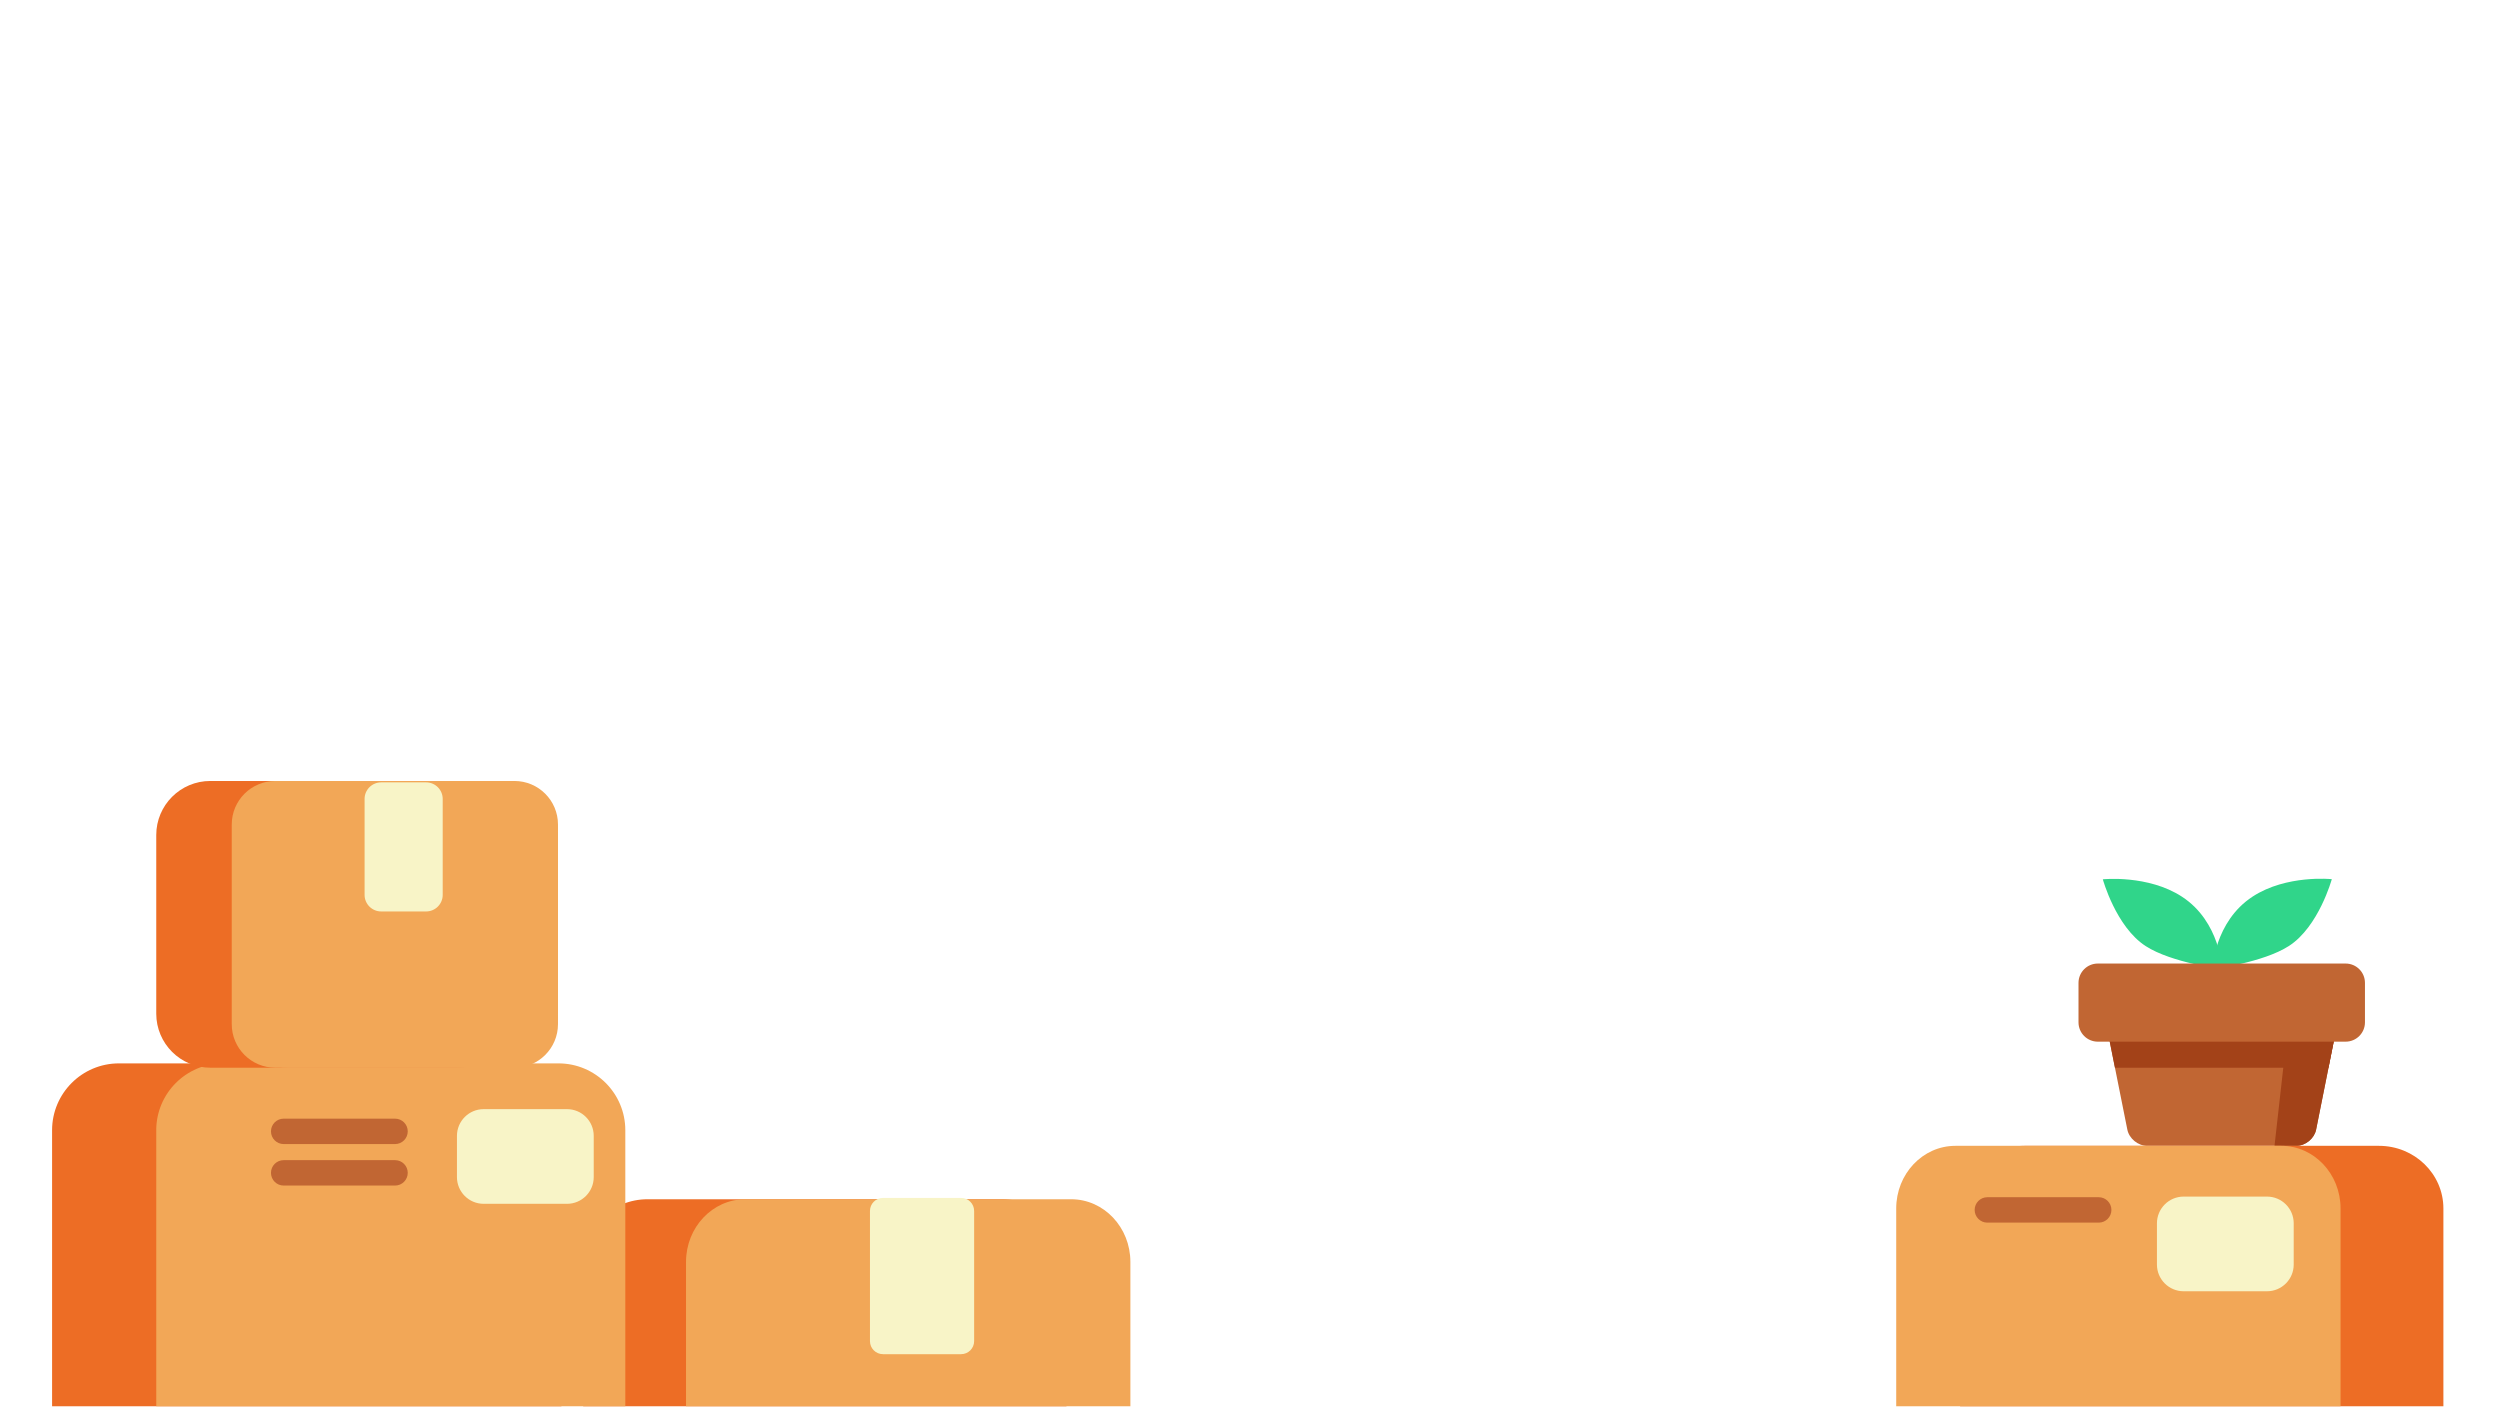
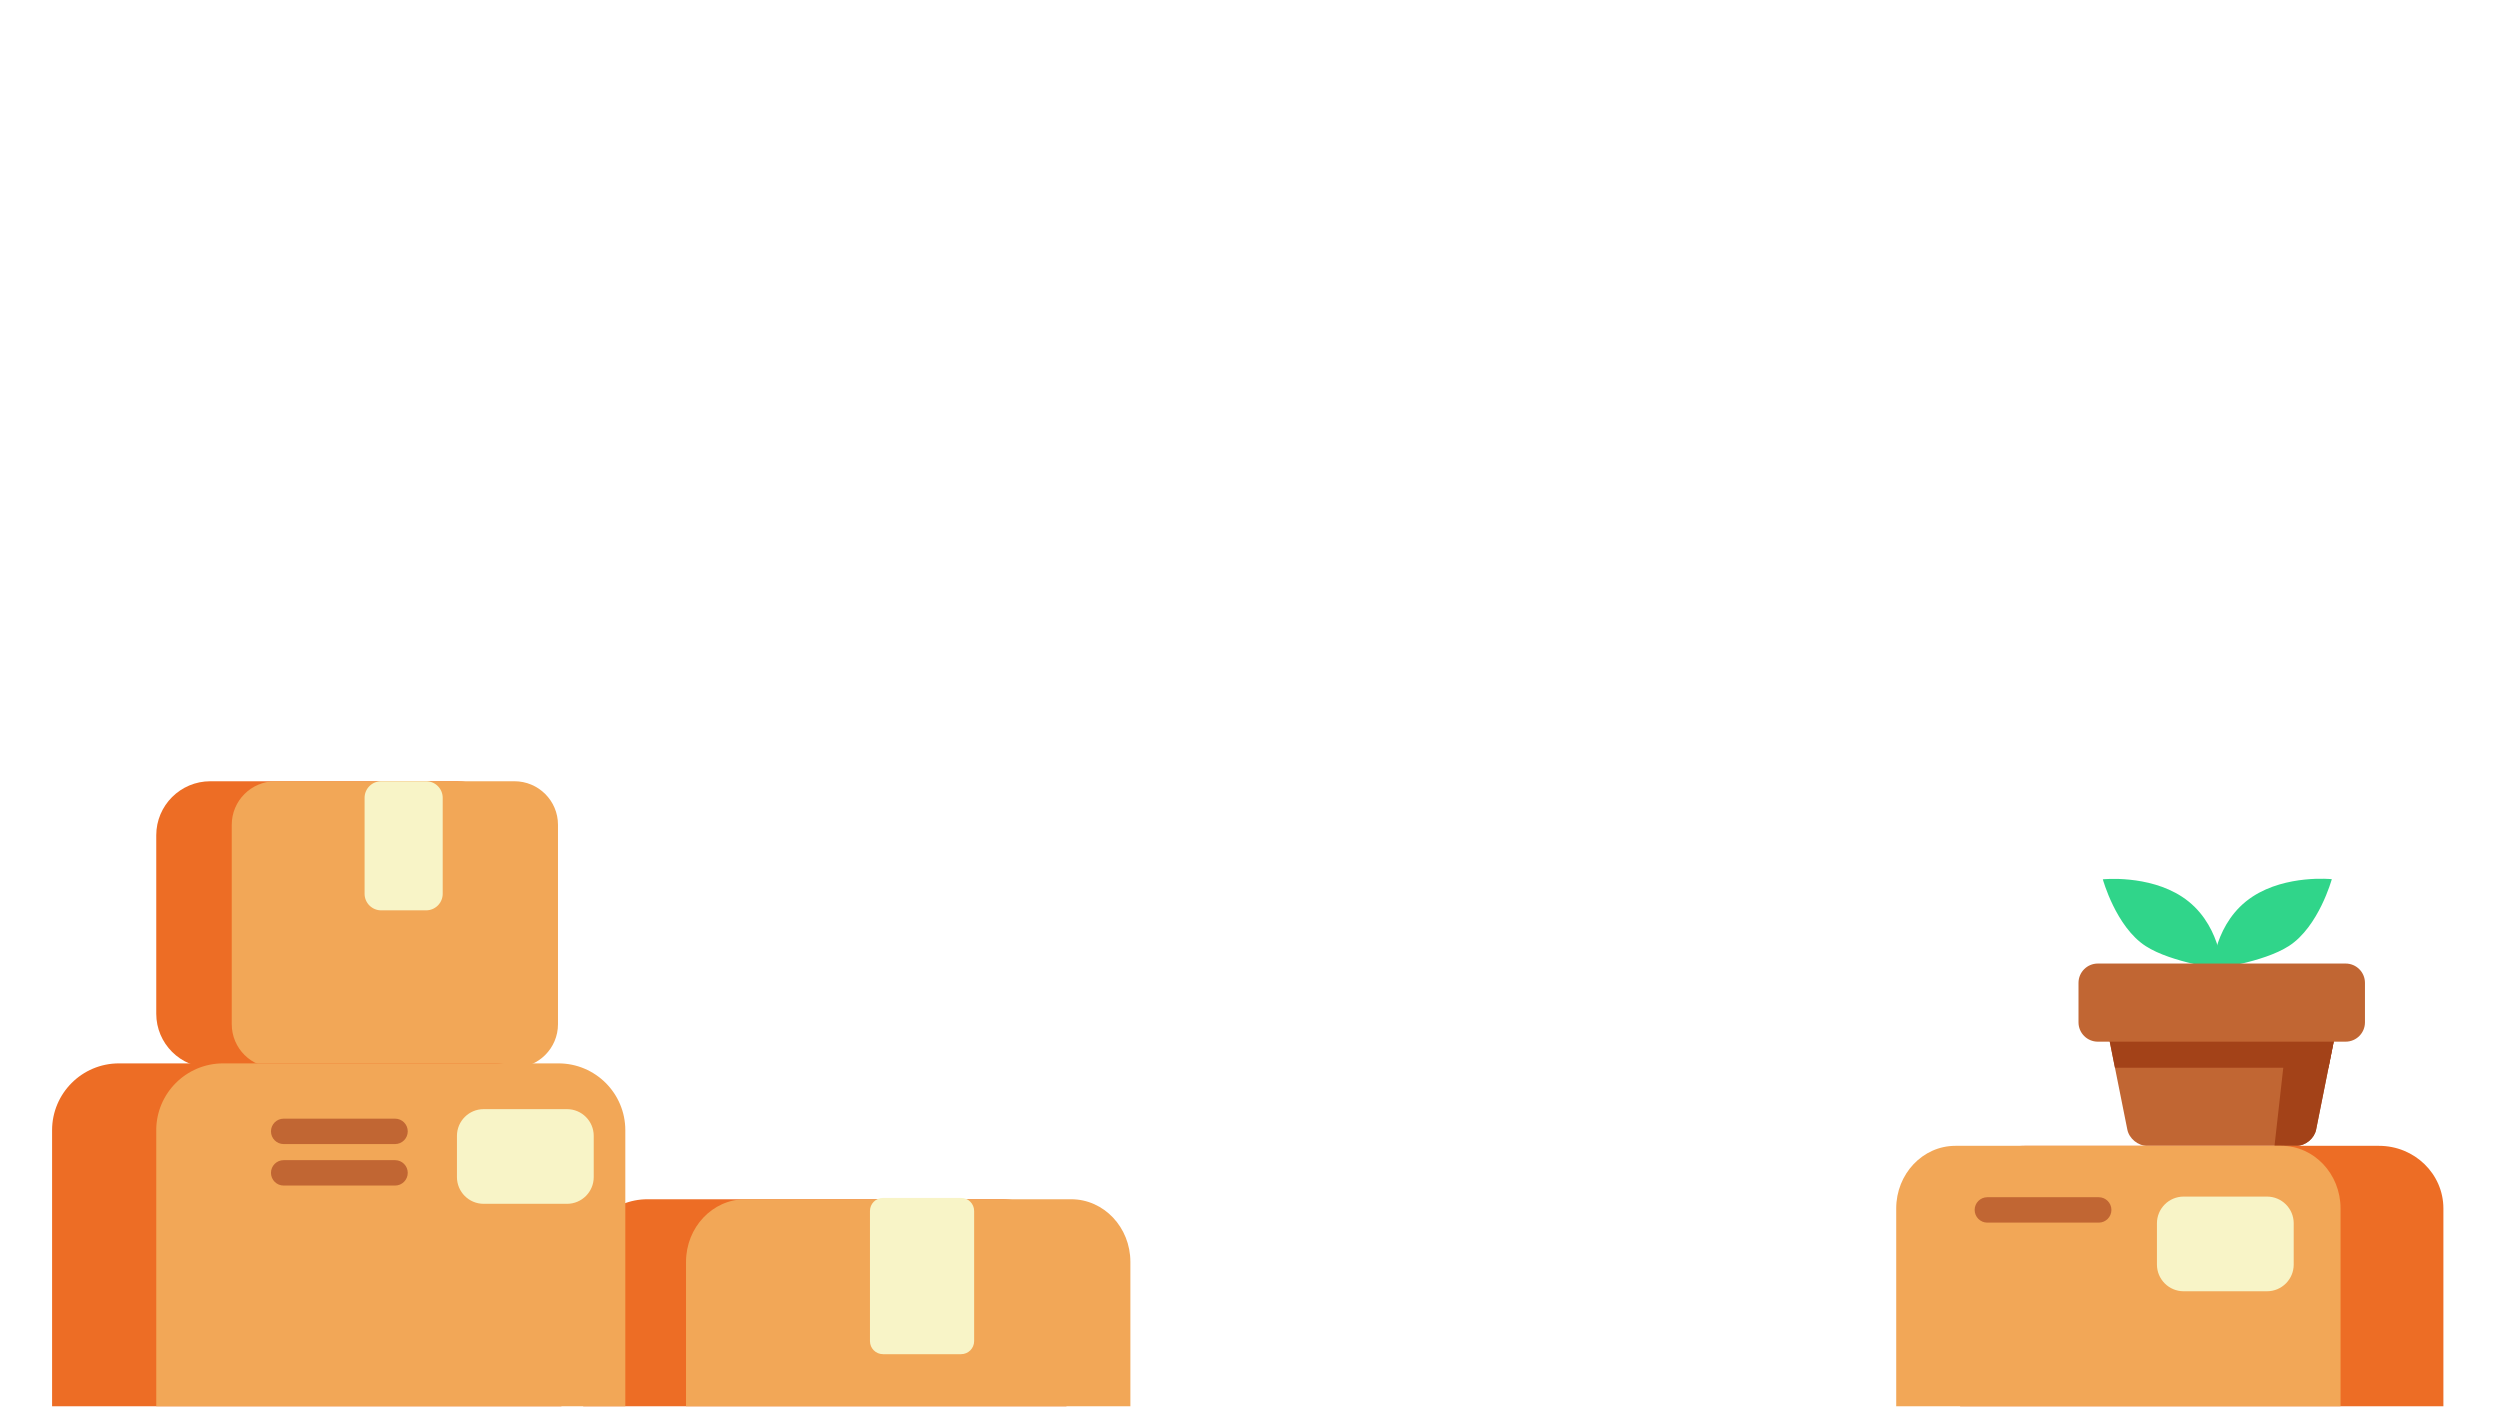
- <svg xmlns="http://www.w3.org/2000/svg" xmlns:ns1="http://vectornator.io" xmlns:xlink="http://www.w3.org/1999/xlink" height="100%" stroke-miterlimit="10" style="fill-rule:nonzero;clip-rule:evenodd;stroke-linecap:round;stroke-linejoin:round;" version="1.1" viewBox="0 0 1920 1080" width="100%" xml:space="preserve">
+ <svg xmlns="http://www.w3.org/2000/svg" xmlns:ns1="http://vectornator.io" xmlns:xlink="http://www.w3.org/1999/xlink" height="1080px" stroke-miterlimit="10" style="fill-rule:nonzero;clip-rule:evenodd;stroke-linecap:round;stroke-linejoin:round;" version="1.1" viewBox="0 0 1920 1080" width="1920px" xml:space="preserve">
  <defs>
    <path d="M1783.56 780L1629.01 780C1621.98 780 1617.4 785.585 1618.78 792.474L1633.79 867.526C1635.17 874.415 1641.98 880 1649.01 880L1763.56 880C1770.59 880 1777.4 874.415 1778.78 867.526L1793.79 792.474C1795.17 785.585 1790.59 780 1783.56 780Z" id="Fill" />
  </defs>
  <g id="Layer-2" ns1:layerName="Layer 2">
    <g opacity="1">
      <path d="M1675.79 688.686C1705.21 707.886 1706.66 744.343 1706.66 744.343C1706.66 744.343 1667.8 739.491 1647.86 726.581C1624.97 711.771 1614.97 675.308 1614.97 675.308C1614.97 675.308 1649.67 671.635 1675.79 688.686Z" fill="#30d58a" fill-rule="nonzero" opacity="1" stroke="none" />
      <path d="M1730.01 688.578C1700.59 707.778 1699.14 744.235 1699.14 744.235C1699.14 744.235 1738 739.383 1757.95 726.473C1780.83 711.663 1790.83 675.2 1790.83 675.2C1790.83 675.2 1756.13 671.527 1730.01 688.578Z" fill="#30d58a" fill-rule="nonzero" opacity="1" stroke="none" />
    </g>
    <g opacity="1">
      <use fill="#c16633" fill-rule="nonzero" opacity="1" stroke="none" xlink:href="#Fill" />
      <clipPath id="ClipPath">
        <use xlink:href="#Fill" />
      </clipPath>
      <g clip-path="url(#ClipPath)">
        <g opacity="1">
          <path d="M1801.14 760L1611.43 760C1603.07 760 1596.29 766.782 1596.29 775.149L1596.29 804.851C1596.29 813.218 1603.07 820 1611.43 820L1801.14 820C1809.5 820 1816.29 813.218 1816.29 804.851L1816.29 775.149C1816.29 766.782 1809.5 760 1801.14 760Z" fill="#a34218" fill-rule="nonzero" opacity="1" stroke="none" />
          <path d="M1887.97 698.356L1768.71 684.969L1751.32 839.952L1741.94 923.471L1861.19 936.858L1887.97 698.356Z" fill="#a34218" fill-rule="nonzero" opacity="1" stroke="none" />
        </g>
      </g>
    </g>
    <path d="M1801.45 740L1611.12 740C1602.93 740 1596.29 746.643 1596.29 754.837L1596.29 785.163C1596.29 793.357 1602.93 800 1611.12 800L1801.45 800C1809.64 800 1816.29 793.357 1816.29 785.163L1816.29 754.837C1816.29 746.643 1809.64 740 1801.45 740Z" fill="#c16633" fill-rule="nonzero" opacity="1" stroke="none" />
  </g>
  <clipPath id="ArtboardFrame">
    <rect height="1080" width="1920" x="0" y="0" />
  </clipPath>
  <g clip-path="url(#ArtboardFrame)" id="Layer-1" ns1:layerName="Layer 1">
    <g opacity="1">
+       <path d="M161.533 600L350.97 600C373.908 600 392.503 618.577 392.503 641.493L392.503 778.507C392.503 801.423 373.908 820 350.97 820L161.533 820C138.595 820 120 801.423 120 778.507L120 641.493C120 618.577 138.595 600 161.533 600Z" fill="#ed6d25" fill-rule="nonzero" opacity="1" stroke="none" />
+       <path d="M211.435 600L395.08 600C413.555 600 428.532 614.963 428.532 633.42L428.532 786.58C428.532 805.037 413.555 820 395.08 820L211.435 820C192.959 820 177.982 805.037 177.982 786.58L177.982 633.42C177.982 614.963 192.959 600 211.435 600Z" fill="#f2a757" fill-rule="nonzero" opacity="1" stroke="none" />
+       <path d="M292.742 600L327.258 600C334.295 600 340 605.705 340 612.742L340 686.408C340 693.445 334.295 699.149 327.258 699.149L292.742 699.149C285.705 699.149 280 693.445 280 686.408L280 612.742C280 605.705 285.705 600 292.742 600Z" fill="#f8f4c7" fill-rule="nonzero" opacity="1" stroke="none" />
+     </g>
+     <g opacity="1">
      <path d="M497.357 921.019L769.593 921.019C796.913 921.019 819.06 942.566 819.06 969.146L819.06 1251.87C819.06 1278.45 796.913 1300 769.593 1300L497.357 1300C470.037 1300 447.89 1278.45 447.89 1251.87L447.89 969.146C447.89 942.566 470.037 921.019 497.357 921.019Z" fill="#ed6d25" fill-rule="nonzero" opacity="1" stroke="none" />
      <path d="M572.348 921.019L822.652 921.019C847.771 921.019 868.134 942.566 868.134 969.146L868.134 1251.87C868.134 1278.45 847.771 1300 822.652 1300L572.348 1300C547.229 1300 526.866 1278.45 526.866 1251.87L526.866 969.146C526.866 942.566 547.229 921.019 572.348 921.019Z" fill="#f2a757" fill-rule="nonzero" opacity="1" stroke="none" />
      <path d="M678.13 920L738.138 920C743.658 920 748.134 924.475 748.134 929.996L748.134 1030C748.134 1035.52 743.658 1040 738.138 1040L678.13 1040C672.609 1040 668.134 1035.52 668.134 1030L668.134 929.996C668.134 924.475 672.609 920 678.13 920Z" fill="#f8f4c7" fill-rule="nonzero" opacity="1" stroke="none" ns1:layerName="(rectangle)" />
    </g>
    <g opacity="1">
      <path d="M91.362 816.679L379.807 816.679C408.174 816.679 431.169 839.674 431.169 868.041L431.169 1144.3C431.169 1172.66 408.174 1195.66 379.807 1195.66L91.362 1195.66C62.996 1195.66 40 1172.66 40 1144.3L40 868.041C40 839.674 62.996 816.679 91.362 816.679Z" fill="#ed6d25" fill-rule="nonzero" opacity="1" stroke="none" />
      <path d="M171.363 816.679L428.881 816.679C457.248 816.679 480.243 839.674 480.243 868.041L480.243 1144.3C480.243 1172.66 457.248 1195.66 428.881 1195.66L171.363 1195.66C142.996 1195.66 120 1172.66 120 1144.3L120 868.041C120 839.674 142.996 816.679 171.363 816.679Z" fill="#f2a757" fill-rule="nonzero" opacity="1" stroke="none" />
      <path d="M371.458 851.82L435.459 851.82C446.794 851.82 455.982 861.008 455.982 872.342L455.982 904.009C455.982 915.343 446.794 924.531 435.459 924.531L371.458 924.531C360.124 924.531 350.936 915.343 350.936 904.009L350.936 872.342C350.936 861.008 360.124 851.82 371.458 851.82Z" fill="#f8f4c7" fill-rule="nonzero" opacity="1" stroke="none" />
      <path d="M217.865 890.993L303.391 890.993C308.782 890.993 313.151 895.362 313.151 900.753L313.151 900.753C313.151 906.143 308.782 910.513 303.391 910.513L217.865 910.513C212.475 910.513 208.105 906.143 208.105 900.753L208.105 900.753C208.105 895.362 212.475 890.993 217.865 890.993Z" fill="#c16633" fill-rule="nonzero" opacity="1" stroke="none" />
      <path d="M217.865 859.126L303.391 859.126C308.782 859.126 313.151 863.496 313.151 868.887L313.151 868.887C313.151 874.277 308.782 878.647 303.391 878.647L217.865 878.647C212.475 878.647 208.105 874.277 208.105 868.887L208.105 868.887C208.105 863.496 212.475 859.126 217.865 859.126Z" fill="#c16633" fill-rule="nonzero" opacity="1" stroke="none" />
    </g>
    <g opacity="1">
-       <path d="M161.533 599.787L350.97 599.787C373.908 599.787 392.503 618.382 392.503 641.32L392.503 778.467C392.503 801.405 373.908 820 350.97 820L161.533 820C138.595 820 120 801.405 120 778.467L120 641.32C120 618.382 138.595 599.787 161.533 599.787Z" fill="#ed6d25" fill-rule="nonzero" opacity="1" stroke="none" />
-       <path d="M211.435 599.787L395.08 599.787C413.555 599.787 428.532 614.764 428.532 633.239L428.532 786.548C428.532 805.023 413.555 820 395.08 820L211.435 820C192.959 820 177.982 805.023 177.982 786.548L177.982 633.239C177.982 614.764 192.959 599.787 211.435 599.787Z" fill="#f2a757" fill-rule="nonzero" opacity="1" stroke="none" />
-       <path d="M221.533 599.787L386.999 599.787C409.937 599.787 428.532 618.382 428.532 641.32L428.532 778.467C428.532 801.405 409.937 820 386.999 820L221.533 820C198.595 820 180 801.405 180 778.467L180 641.32C180 618.382 198.595 599.787 221.533 599.787Z" fill="#f2a757" fill-rule="nonzero" opacity="1" stroke="none" />
-       <path d="M292.742 600.851L327.258 600.851C334.295 600.851 340 606.555 340 613.592L340 687.258C340 694.295 334.295 700 327.258 700L292.742 700C285.705 700 280 694.295 280 687.258L280 613.592C280 606.555 285.705 600.851 292.742 600.851Z" fill="#f8f4c7" fill-rule="nonzero" opacity="1" stroke="none" />
-     </g>
-     <g opacity="1">
      <path d="M1827.06 880L1554.83 880C1527.51 880 1505.36 901.547 1505.36 928.127L1505.36 1210.85C1505.36 1237.43 1527.51 1258.98 1554.83 1258.98L1827.06 1258.98C1854.38 1258.98 1876.53 1237.43 1876.53 1210.85L1876.53 928.127C1876.53 901.547 1854.38 880 1827.06 880Z" fill="#ed6d25" fill-rule="nonzero" opacity="1" stroke="none" />
      <path d="M1752.07 880L1501.77 880C1476.65 880 1456.29 901.547 1456.29 928.127L1456.29 1210.85C1456.29 1237.43 1476.65 1258.98 1501.77 1258.98L1752.07 1258.98C1777.19 1258.98 1797.55 1237.43 1797.55 1210.85L1797.55 928.127C1797.55 901.547 1777.19 880 1752.07 880Z" fill="#f2a757" fill-rule="nonzero" opacity="1" stroke="none" />
      <path d="M1611.81 919.461L1526.29 919.461C1520.9 919.461 1516.53 923.831 1516.53 929.221L1516.53 929.221C1516.53 934.611 1520.9 938.981 1526.29 938.981L1611.81 938.981C1617.21 938.981 1621.57 934.611 1621.57 929.221L1621.57 929.221C1621.57 923.831 1617.21 919.461 1611.81 919.461Z" fill="#c16633" fill-rule="nonzero" opacity="1" stroke="none" />
    </g>
    <path d="M1677.05 918.981L1741.05 918.981C1752.39 918.981 1761.57 928.168 1761.57 939.501L1761.57 971.172C1761.57 982.505 1752.39 991.692 1741.05 991.692L1677.05 991.692C1665.72 991.692 1656.53 982.505 1656.53 971.172L1656.53 939.501C1656.53 928.168 1665.72 918.981 1677.05 918.981Z" fill="#f8f4c7" fill-rule="nonzero" opacity="1" stroke="none" />
  </g>
</svg>
